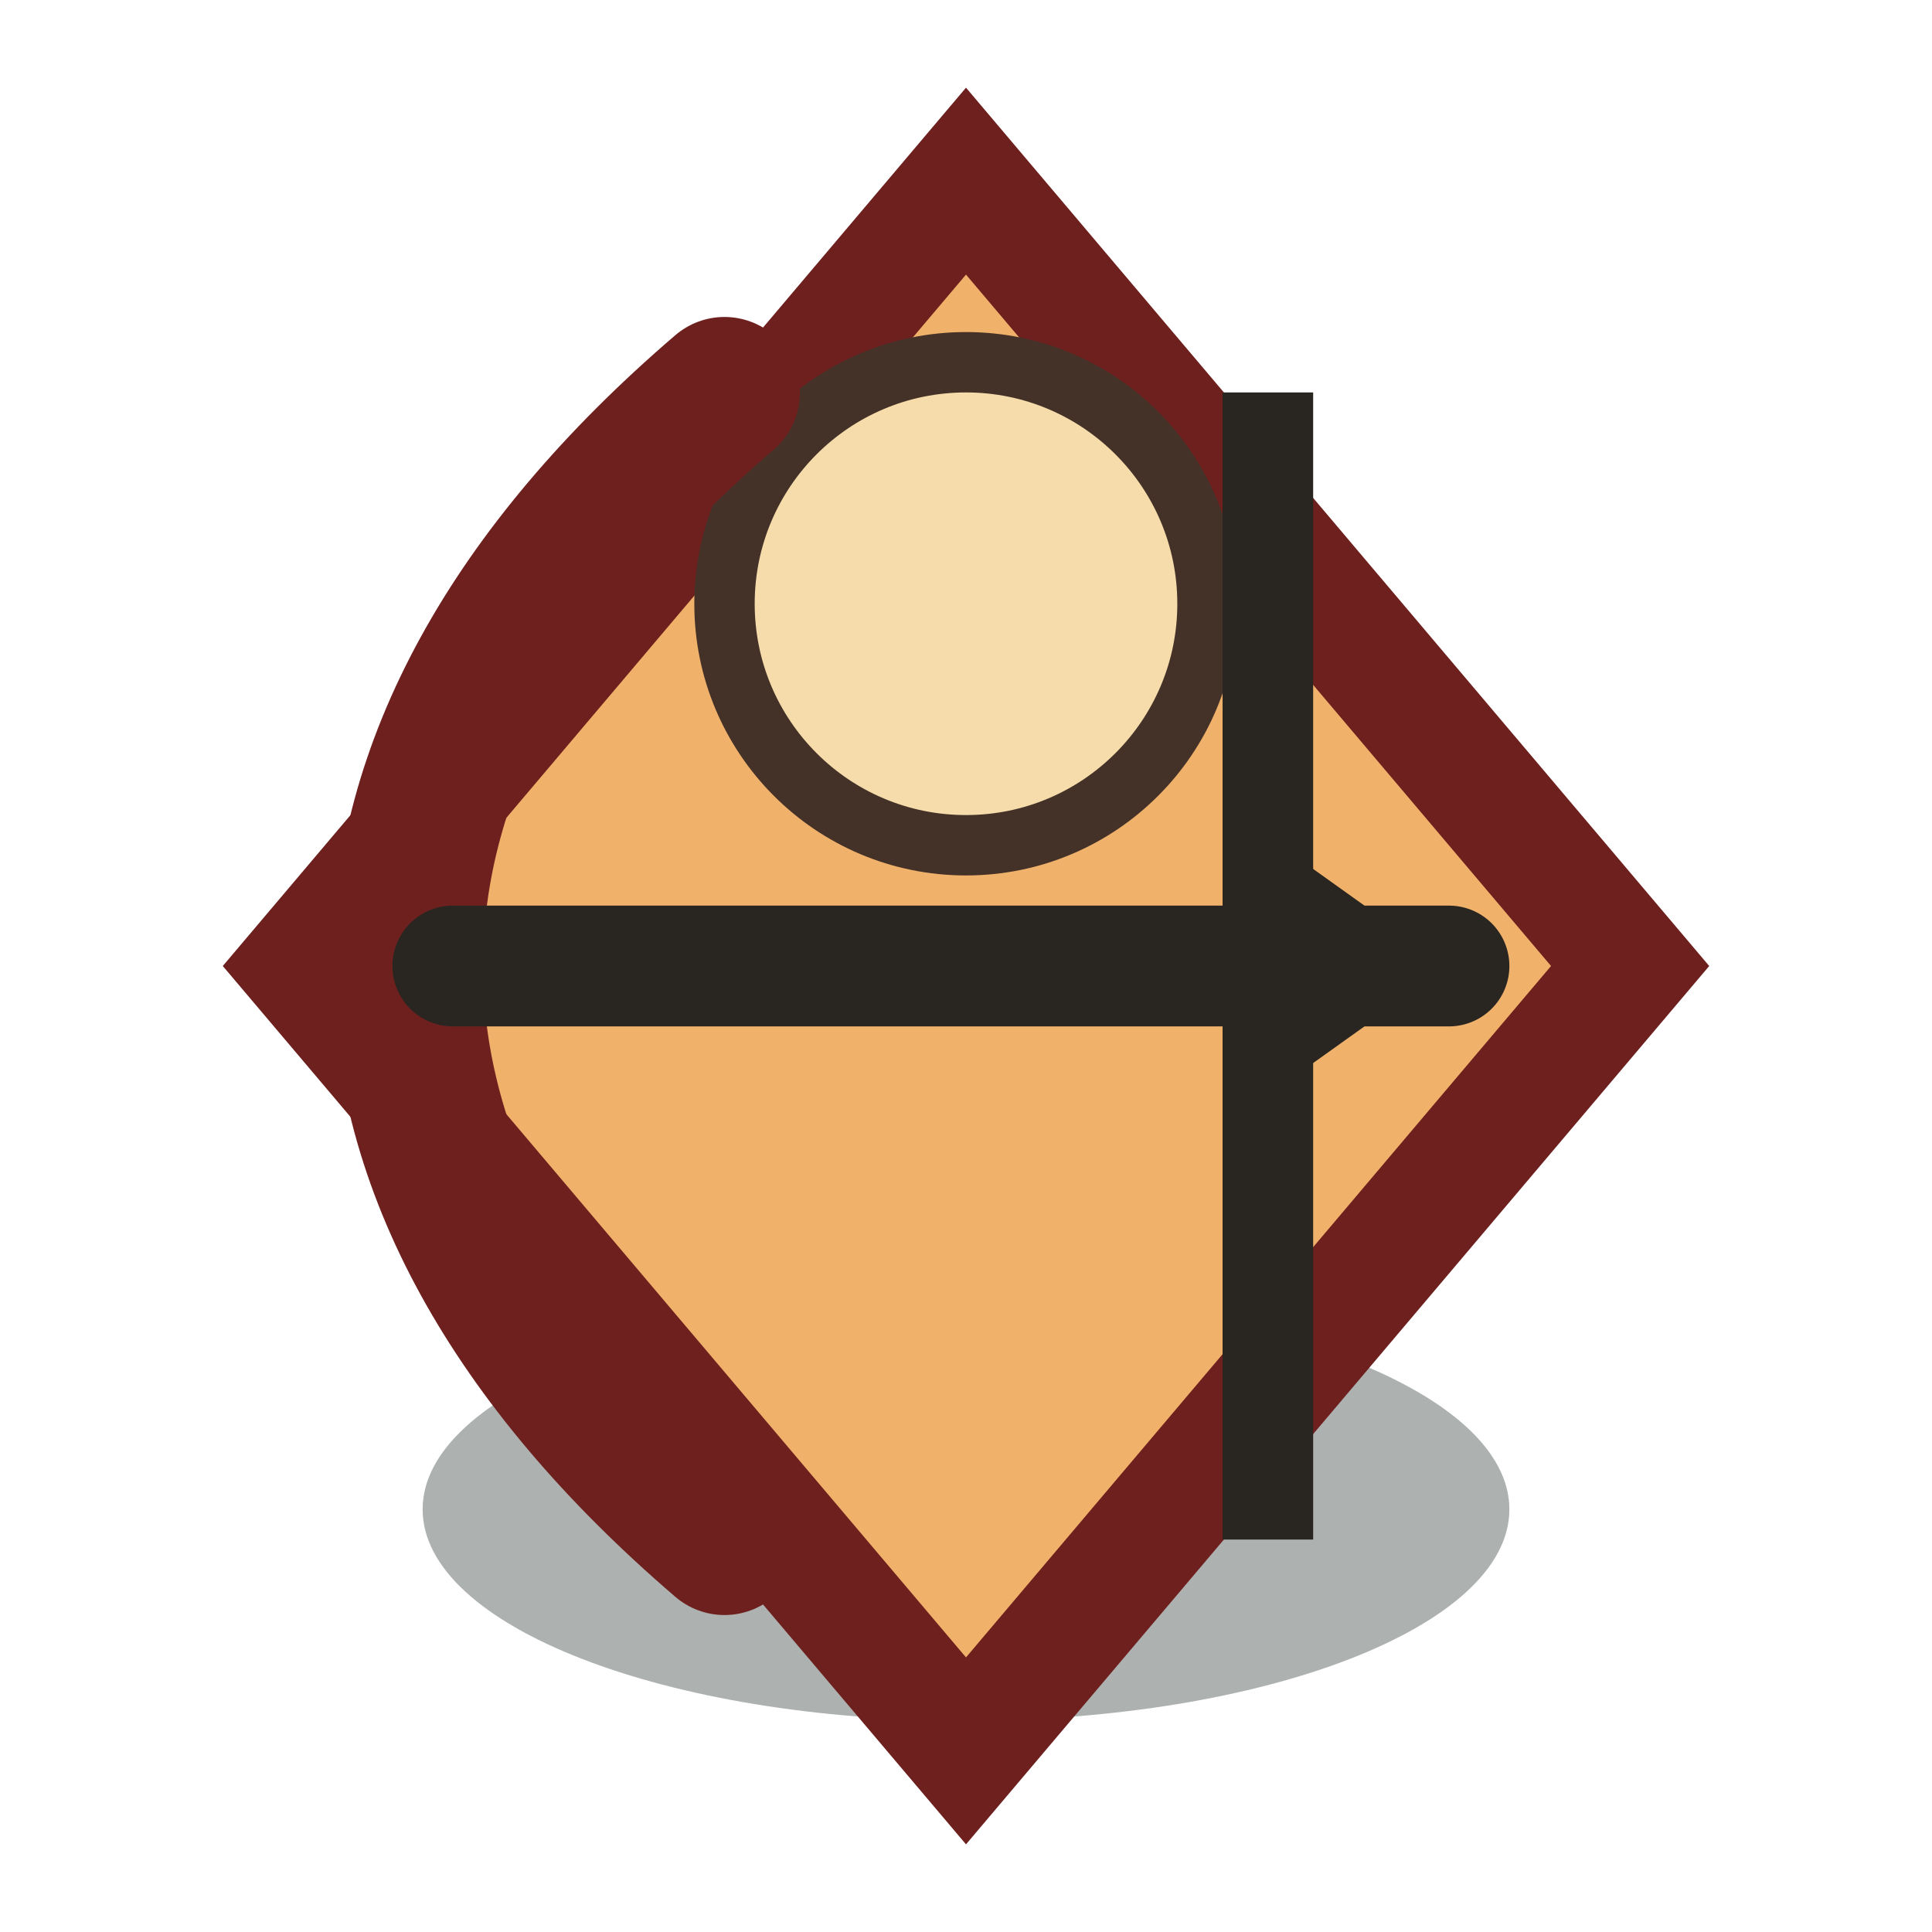
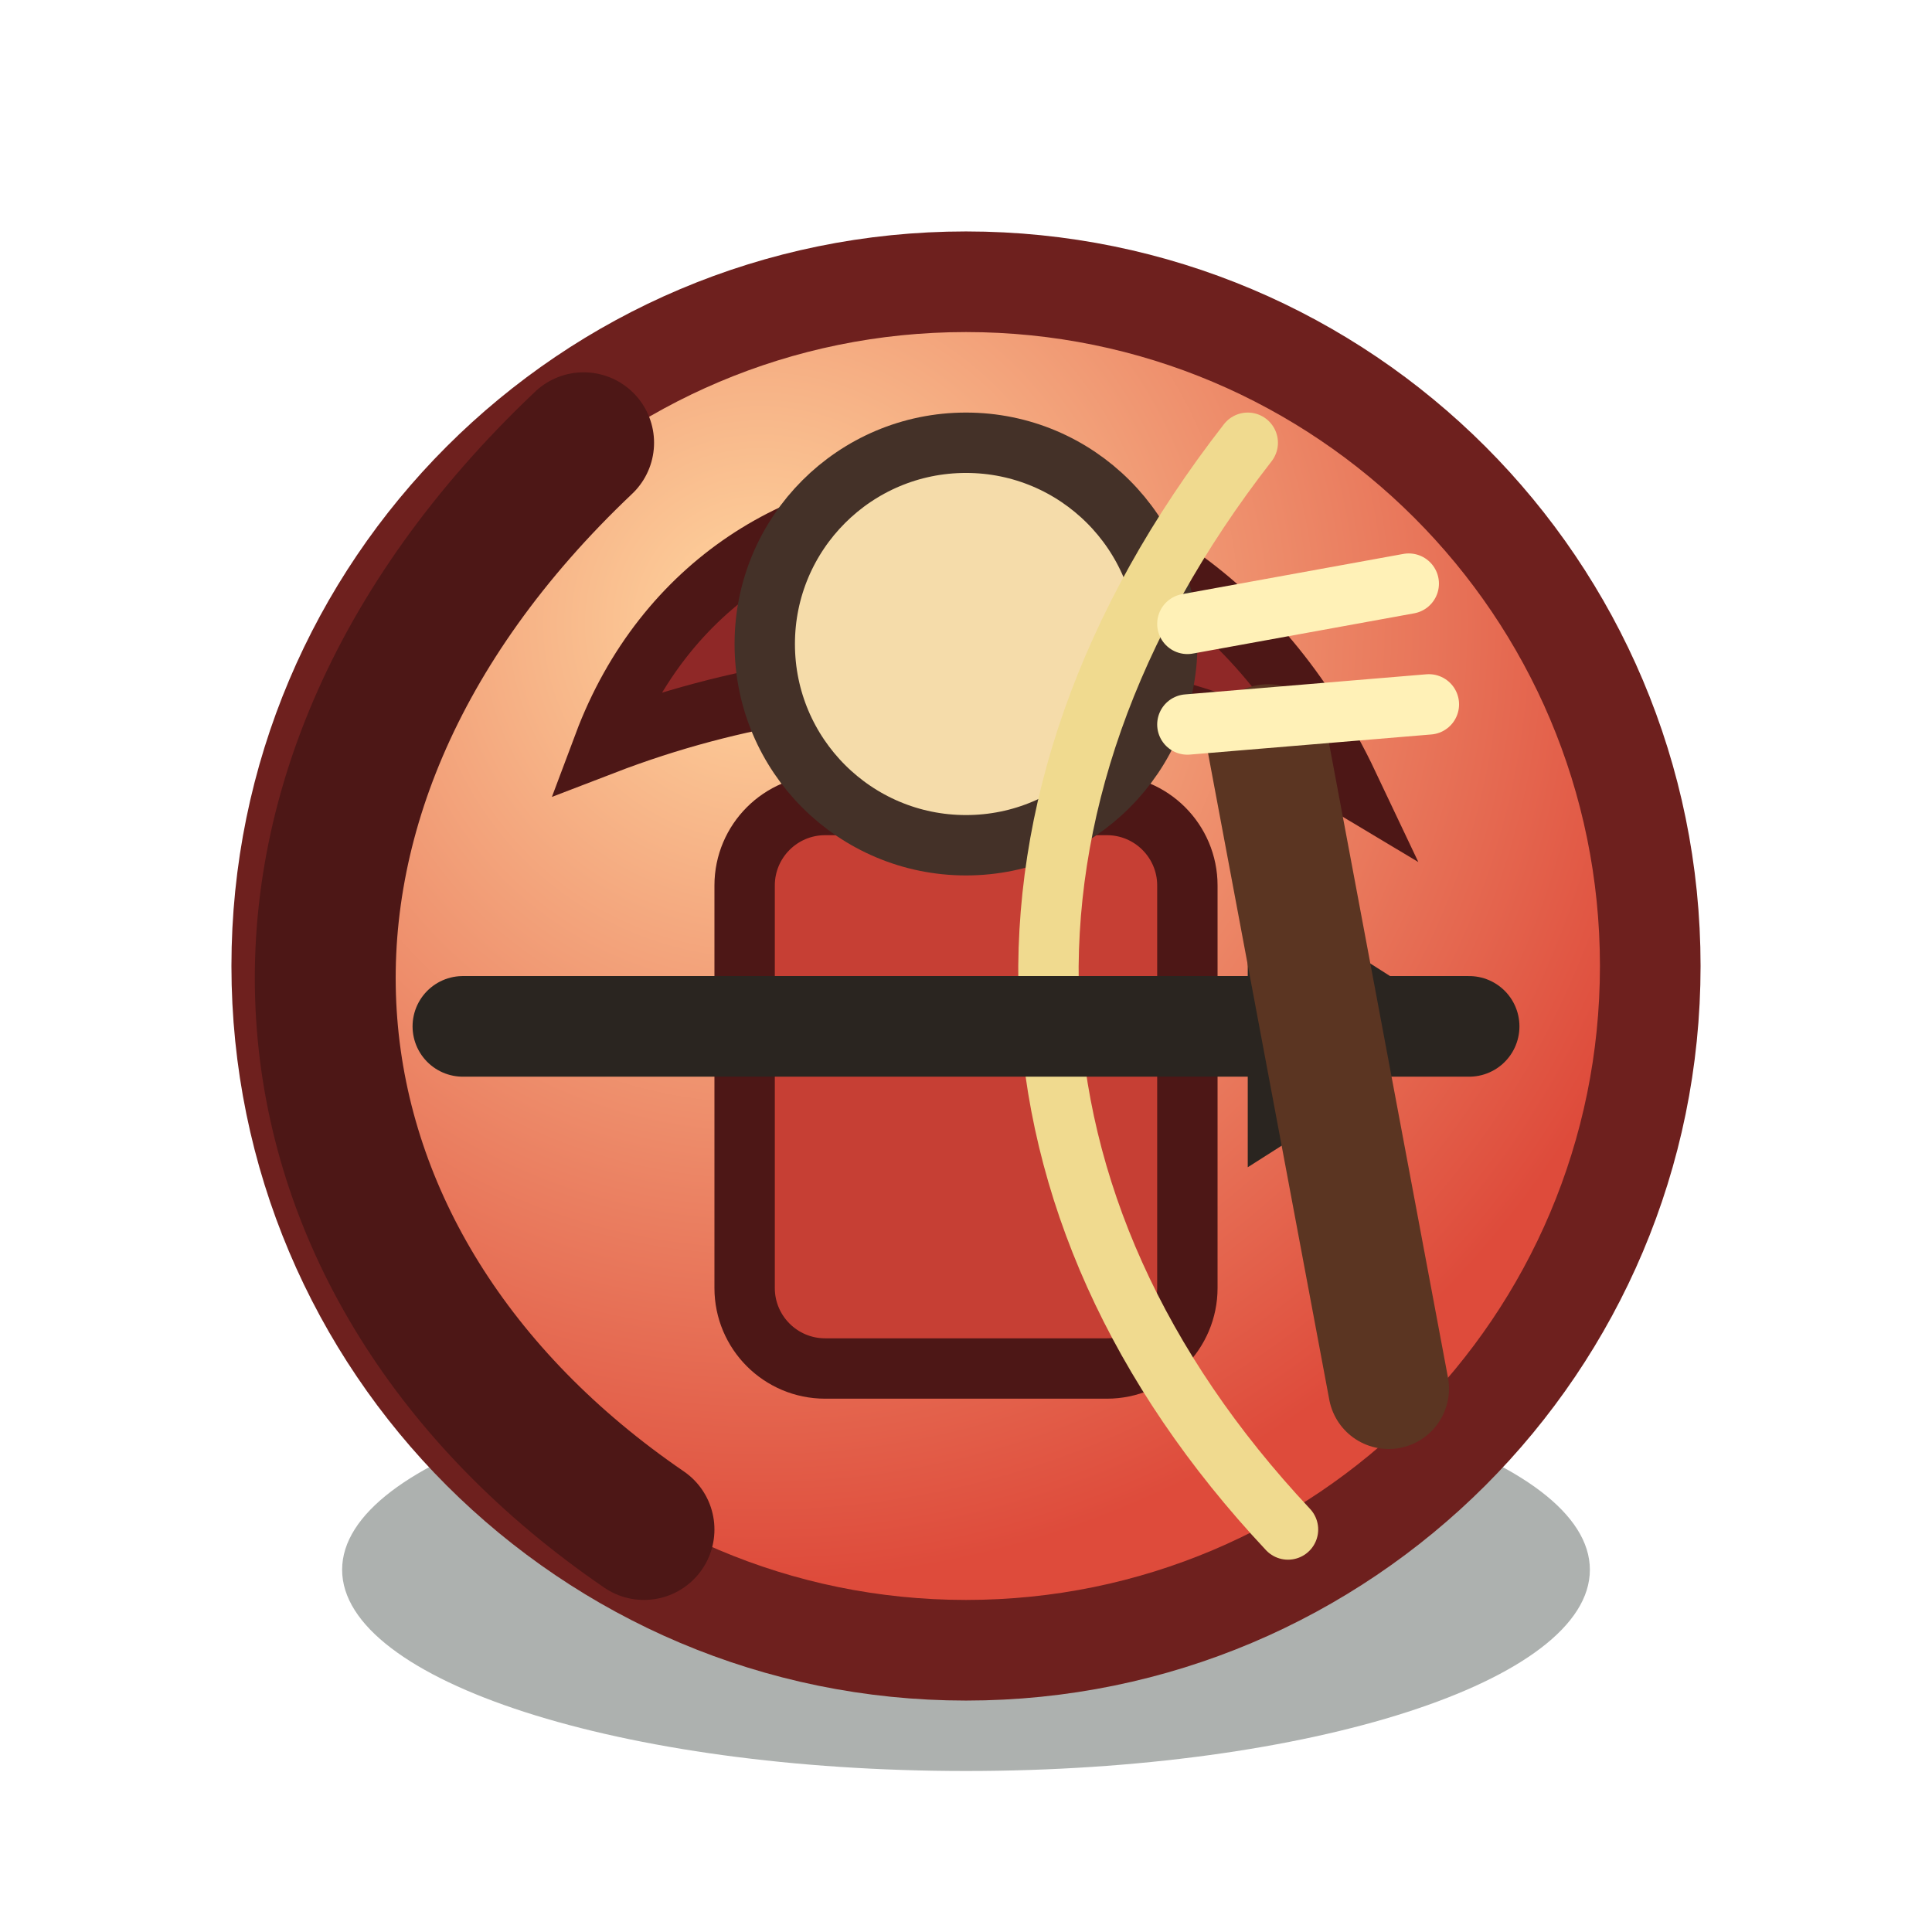
- <svg xmlns="http://www.w3.org/2000/svg" width="64" height="64" viewBox="0 0 64 64">
-   <ellipse cx="32" cy="50" rx="18" ry="7" fill="#13201b" opacity="0.35" />
-   <path d="M32 6 L54 32 L32 58 L10 32 Z" fill="#f0b16a" stroke="#6e201e" stroke-width="4" />
-   <circle cx="32" cy="20" r="8" fill="#f5dcaa" stroke="#443128" stroke-width="2" />
-   <path d="M24 13 C10 25 10 39 24 51" fill="none" stroke="#6e201e" stroke-width="5" stroke-linecap="round" />
-   <path d="M42 13 L42 51" stroke="#292520" stroke-width="3" />
-   <path d="M15 32 H48" stroke="#292520" stroke-width="4" stroke-linecap="round" />
-   <path d="M48 32 L41 27 L41 37 Z" fill="#292520" />
+ <svg xmlns="http://www.w3.org/2000/svg" width="96" height="96" viewBox="0 0 96 96">
+   <defs>
+     <radialGradient id="bg" cx="35%" cy="25%" r="70%">
+       <stop offset="0" stop-color="#ffd6a0" />
+       <stop offset="1" stop-color="#de4b3b" />
+     </radialGradient>
+   </defs>
+   <ellipse cx="48" cy="78" rx="31" ry="10" fill="#13201b" opacity="0.35" />
+   <circle cx="48" cy="48" r="34" fill="url(#bg)" stroke="#6e201e" stroke-width="5" />
+   <path d="M30 37 C36 21 58 20 67 39 C57 33 43 32 30 37 Z" fill="#8f2827" stroke="#4d1716" stroke-width="3" />
+   <rect x="37" y="40" width="22" height="28" rx="4" fill="#c63f34" stroke="#4d1716" stroke-width="3" />
+   <circle cx="48" cy="32" r="10" fill="#f5dcaa" stroke="#443128" stroke-width="3" />
+   <path d="M29 22 C10 40 13 63 32 76" fill="none" stroke="#4d1716" stroke-width="7" stroke-linecap="round" />
+   <path d="M62 22 C48 40 49 60 64 76" fill="none" stroke="#f0da8f" stroke-width="3" stroke-linecap="round" />
+   <path d="M23 51 H73" stroke="#2a2520" stroke-width="5" stroke-linecap="round" />
+   <path d="M73 51 L62 44 L62 58 Z" fill="#2a2520" />
+   <path d="M63 37 L69 69" stroke="#5b3522" stroke-width="6" stroke-linecap="round" />
+   <path d="M59 31 L70 29 M59 36 L71 35" stroke="#fff1b7" stroke-width="3" stroke-linecap="round" />
</svg>
